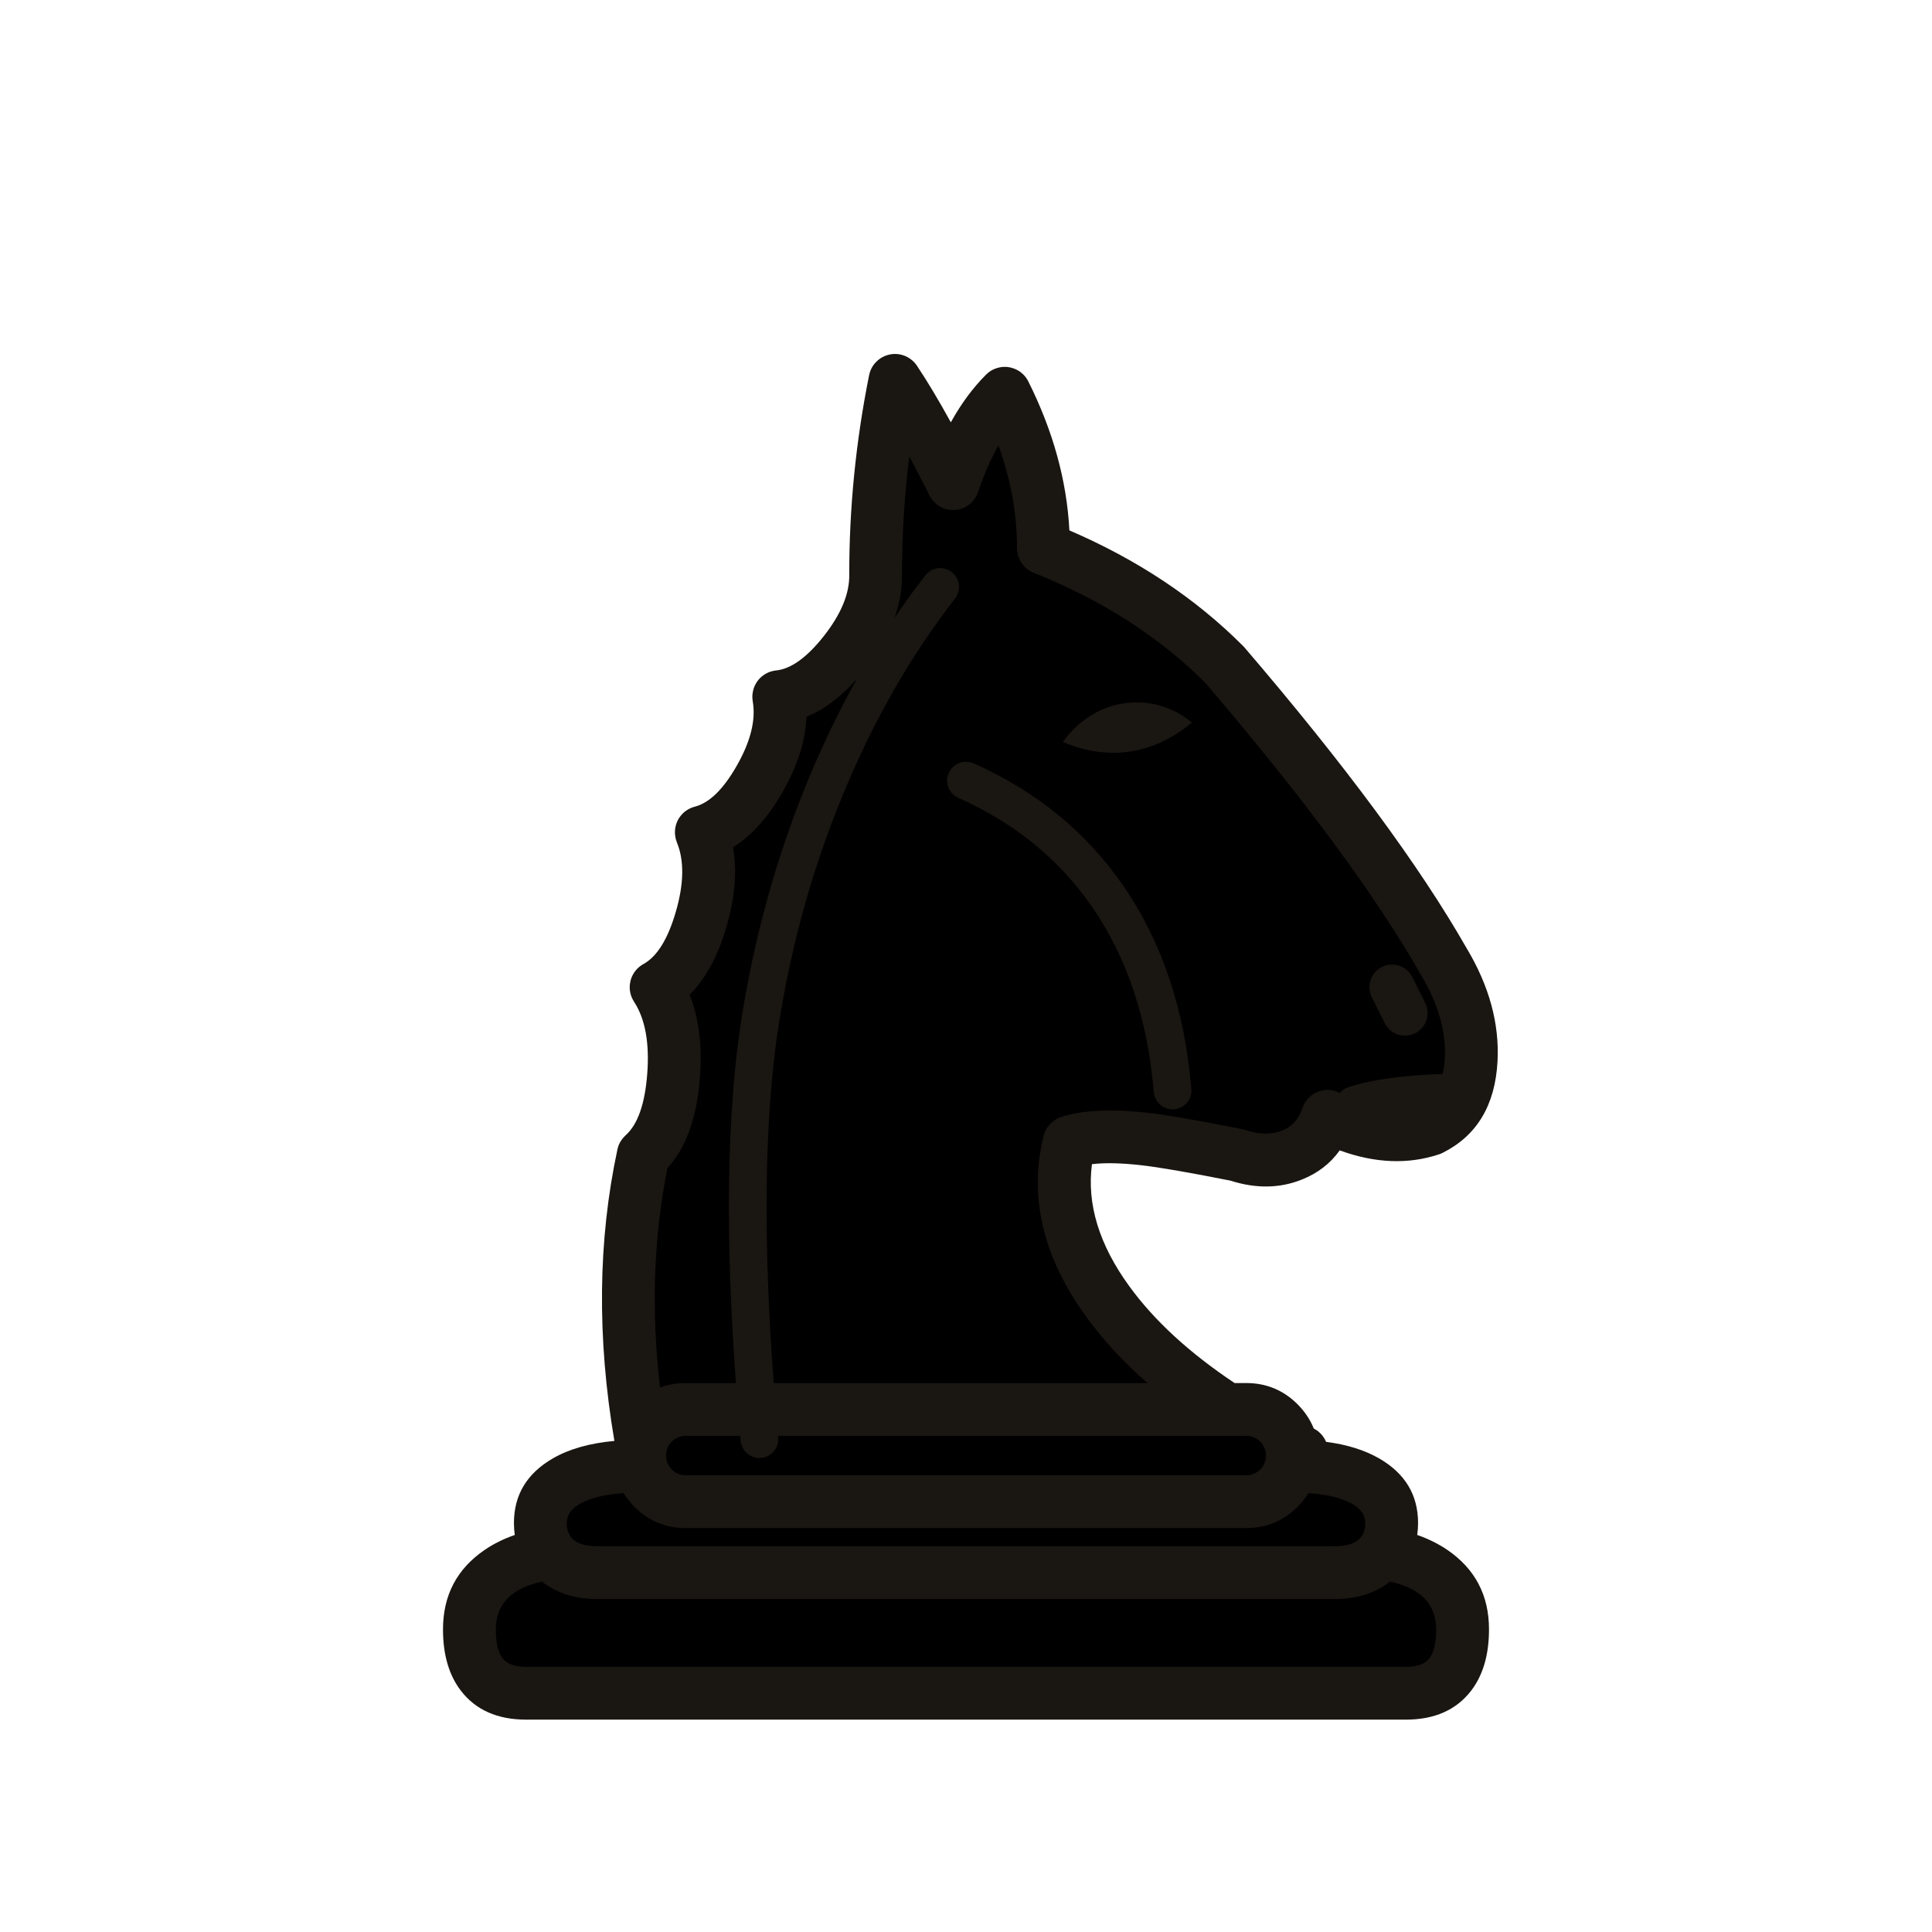
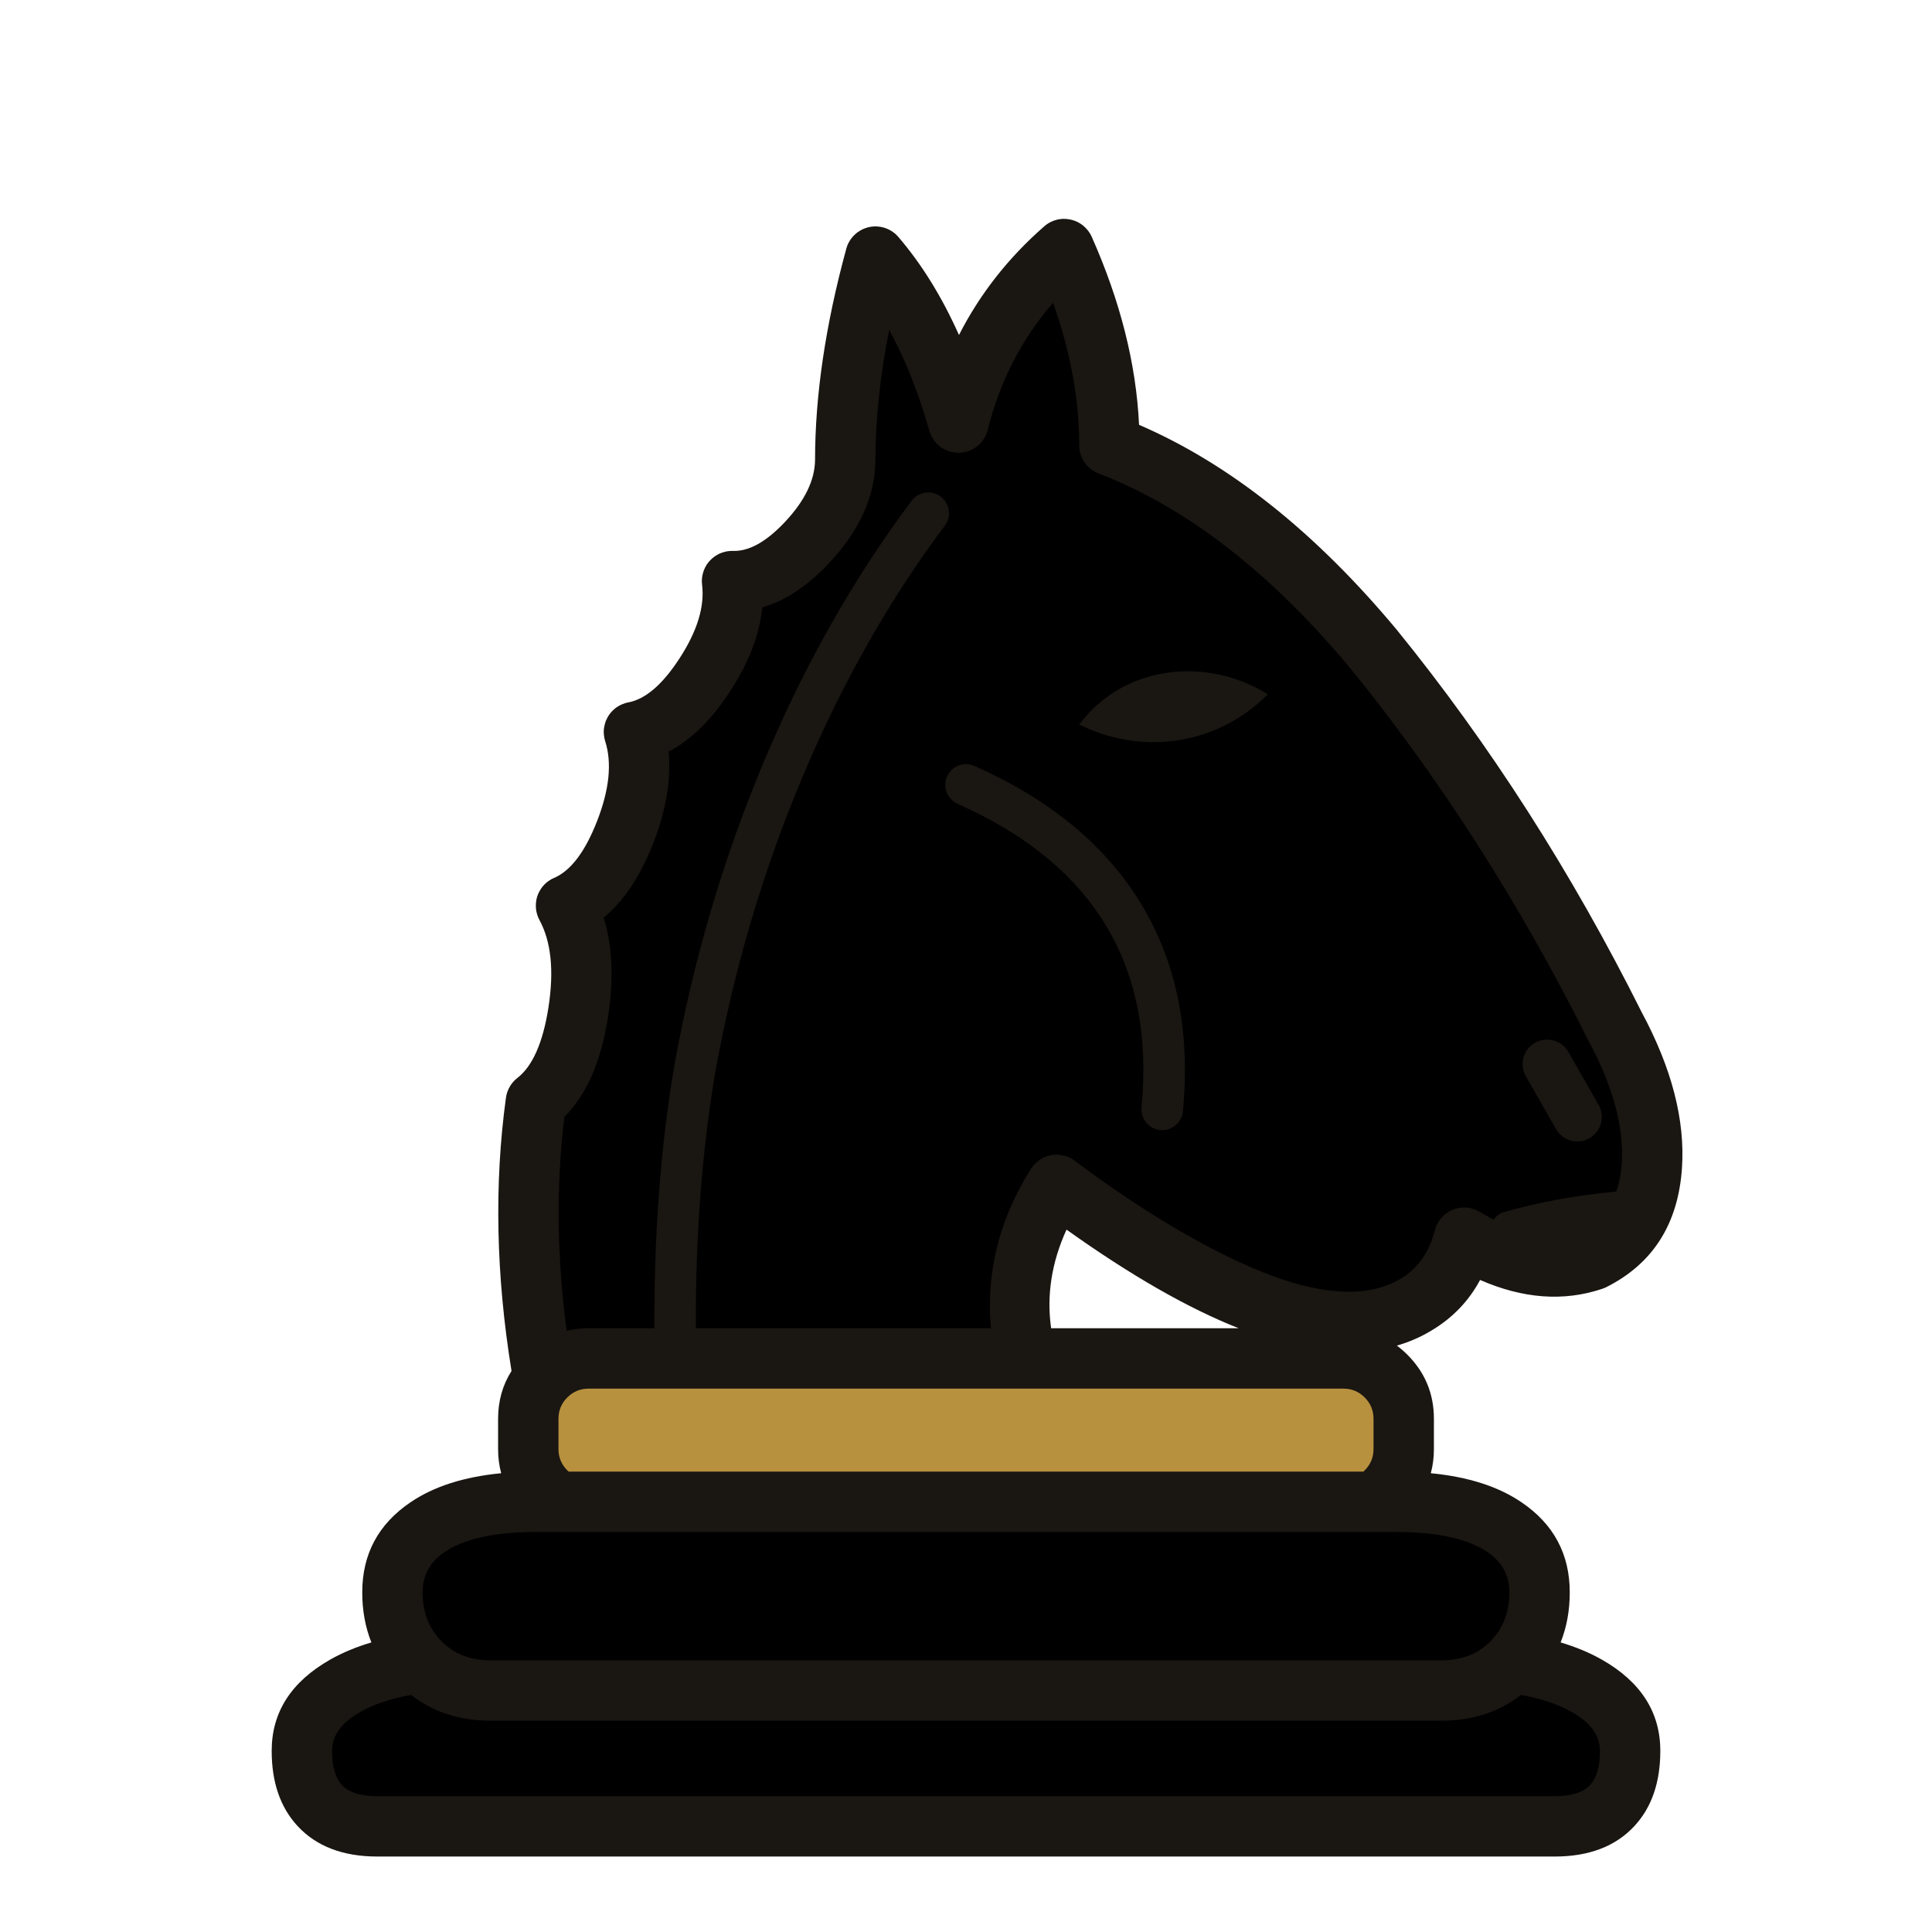
<svg xmlns="http://www.w3.org/2000/svg" viewBox="0 0 256 256">
  <g id="body" fill="currentColor">
-     <path fill-rule="evenodd" d="M85 191.16C82.67 177.89 82.74 164.66 85.23 153.05C89.84 148.93 90.79 136.7 86.94 130.81C92.24 127.91 95.54 116.61 92.93 110.28C98.69 108.81 104.34 98.93 103.19 92.32C109.12 91.72 116.17 82.78 116.02 76.07Q116.02 63.23 118.59 50.4C122.01 55.54 124.58 60.67 126.29 64.09C128 58.96 129.71 55.54 133.13 52.11C136.55 58.96 138.26 65.8 138.26 72.64C146.82 76.07 155.37 81.2 162.22 88.04C172.48 100.02 184.46 115.41 191.3 127.39C196.43 135.94 196.43 146.21 189.59 149.63C184.46 151.34 179.32 149.63 175.9 147.92C174.19 153.05 169.06 154.76 163.93 153.05C155.37 151.34 146.82 149.63 141.69 151.34C138.78 162.96 145.74 175.81 162.57 186.76L165.13 186.76C168.11 186.76 170.59 188.89 171.13 191.71C171.58 191.94 172.03 192.17 172.48 192.4L171.22 192.4C171.23 192.56 171.24 192.71 171.24 192.87C171.24 193.36 171.18 193.83 171.08 194.28L171.24 194.28C179.7 194.28 184.4 197.1 184.4 201.8C184.4 203.36 183.92 204.75 183.02 205.85C189.84 206.85 193.8 210.38 193.8 215.9C193.8 220.6 191.92 224.36 186.28 224.36L69.72 224.36C64.08 224.36 62.2 220.6 62.2 215.9C62.2 210.38 66.16 206.85 72.98 205.85C72.08 204.75 71.6 203.36 71.6 201.8C71.6 197.1 76.3 194.28 84.76 194.28L84.92 194.28C84.82 193.83 84.76 193.36 84.76 192.87C84.76 192.27 84.85 191.7 85 191.16Z" />
+     <path fill-rule="evenodd" d="M181.88 199L185 199C198 199 204 204 204 211C204 214.62 202.66 217.98 200.26 220.37C210.36 221.65 216 226.12 216 232C216 238 213 242 206 242L50 242C43 242 40 238 40 232C40 226.12 45.64 221.65 55.74 220.37C53.34 217.98 52 214.62 52 211C52 204 58 199 71 199L74.12 199C71.66 197.64 70 195.01 70 192L70 188C70 185.98 70.75 184.14 71.98 182.73C69.83 170.49 69.33 158.24 71 146C76.74 141.56 78.94 127.26 75 120C81.46 117.22 86.41 104.57 84 97C90.79 95.72 97.94 84.72 97 77C103.65 77.22 111.9 68.42 112 61C112 54 113 45 116 34C122 41 125 49 127 56C129 48 133 40 141 33C145 42 147 51 147 59C160 64 172 74 182 86C195 102 206 120 214 136C221 149 221 162 211 167C205 169 199 167 194 164C192 172 185 176 176 175C166 174 152 166 140 157C135.42 164.25 134.04 172.24 136.1 180L178 180C182.42 180 186 183.58 186 188L186 192C186 195.01 184.34 197.64 181.88 199Z" />
+     <path fill-rule="evenodd" d="M71.98 182.73C73.44 181.06 75.6 180 78 180L136.1 180C134.04 172.24 135.42 164.25 140 157C152 166 166 174 176 175C185 176 192 172 194 164C199 167 205 169 211 167C221 162 221 149 214 136C206 120 195 102 182 86C172 74 160 64 147 59C147 51 145 42 141 33C133 40 129 48 127 56C125 49 122 41 116 34C113 45 112 54 112 61C111.9 68.42 103.65 77.22 97 77C97.94 84.72 90.79 95.72 84 97C86.41 104.57 81.46 117.22 75 120C78.94 127.26 76.74 141.56 71 146C69.33 158.24 69.83 170.49 71.98 182.73Z" />
+     <path fill-rule="evenodd" d="M55.74 220.37C45.64 221.65 40 226.12 40 232C40 238 43 242 50 242L206 242C213 242 216 238 216 232C216 226.12 210.36 221.65 200.26 220.37C198.02 222.6 194.86 224 191 224L65 224C61.14 224 57.98 222.6 55.74 220.37Z" />
+     <path fill-rule="evenodd" d="M128 199L185 199C198 199 204 204 204 211C204 218 199 224 191 224L128 224L65 224C57 224 52 218 52 211C52 204 58 199 71 199L128 199Z" />
+   </g>
+   <g id="trim" fill="#b8913f">
+     <path fill-rule="evenodd" d="M178 180L78 180C73.58 180 70 183.58 70 188L70 192C70 195.01 71.66 197.64 74.12 199L181.88 199C184.34 197.64 186 195.01 186 192L186 188C186 183.58 182.42 180 178 180Z" />
  </g>
  <g id="detail" fill="#1a1612">
-     <path fill-rule="evenodd" d="M81.41 190.93Q76.48 191.38 73.25 193.25Q68.1 196.23 68.1 201.8Q68.1 202.62 68.21 203.39Q66 204.16 64.22 205.37Q58.7 209.14 58.7 215.9Q58.7 220.94 61.07 224.03Q64.02 227.86 69.72 227.86L186.28 227.86Q191.98 227.86 194.93 224.03Q197.3 220.94 197.3 215.9Q197.3 209.14 191.78 205.37Q190 204.16 187.79 203.39Q187.9 202.62 187.9 201.8Q187.9 196.23 182.75 193.25Q179.89 191.6 175.71 191.05Q175.59 190.77 175.43 190.51Q175.26 190.25 175.05 190.02Q174.84 189.8 174.6 189.61Q174.35 189.43 174.08 189.29Q173.38 187.53 171.93 186.07Q169.11 183.26 165.13 183.26L163.59 183.26Q154.62 177.28 149.65 170.45Q143.64 162.19 144.69 154.26Q147.19 153.95 151.14 154.39Q154.79 154.8 163.04 156.44Q168.1 158.06 172.5 156.3Q175.66 155.04 177.52 152.43Q184.54 155 190.7 152.95Q190.93 152.87 191.15 152.76Q197.97 149.35 198.43 140.62Q198.82 133.13 194.34 125.65Q184.89 109.11 164.87 85.76Q164.79 85.66 164.69 85.57Q155.23 76.1 141.7 70.28Q141.18 60.38 136.26 50.55Q136.01 50.04 135.61 49.64Q135.36 49.4 135.08 49.2Q134.79 49.01 134.47 48.88Q134.15 48.75 133.82 48.68Q133.48 48.61 133.13 48.61Q132.79 48.61 132.45 48.68Q132.11 48.75 131.79 48.88Q131.47 49.01 131.19 49.2Q130.9 49.4 130.66 49.64Q128.03 52.27 125.99 55.96Q123.6 51.61 121.5 48.46Q121.31 48.18 121.07 47.93Q120.82 47.69 120.54 47.5Q120.25 47.3 119.93 47.17Q119.62 47.04 119.28 46.97Q118.94 46.9 118.59 46.9Q118.25 46.9 117.91 46.97Q117.57 47.04 117.25 47.17Q116.94 47.3 116.65 47.49Q116.36 47.68 116.12 47.93Q115.87 48.17 115.68 48.46Q115.49 48.74 115.36 49.06Q115.23 49.38 115.16 49.72Q112.52 62.89 112.53 76.14Q112.6 79.92 109.14 84.31Q105.8 88.53 102.84 88.84Q102.72 88.85 102.59 88.87Q102.43 88.9 102.26 88.95Q102.09 88.99 101.93 89.05Q101.77 89.11 101.62 89.19Q101.47 89.27 101.32 89.36Q101.18 89.45 101.04 89.56Q100.9 89.66 100.78 89.78Q100.66 89.9 100.54 90.03Q100.43 90.16 100.33 90.3Q100.23 90.44 100.15 90.59Q100.06 90.74 99.99 90.9Q99.92 91.06 99.87 91.22Q99.82 91.38 99.78 91.55Q99.74 91.72 99.72 91.89Q99.7 92.06 99.69 92.23Q99.69 92.4 99.7 92.58Q99.72 92.75 99.74 92.92Q100.39 96.63 97.61 101.49Q94.95 106.15 92.06 106.89Q91.82 106.95 91.59 107.05Q91.43 107.11 91.28 107.19Q91.13 107.27 90.99 107.37Q90.84 107.46 90.71 107.57Q90.58 107.68 90.46 107.8Q90.33 107.93 90.23 108.06Q90.12 108.19 90.02 108.33Q89.92 108.48 89.84 108.63Q89.76 108.78 89.7 108.94Q89.63 109.1 89.58 109.26Q89.53 109.43 89.5 109.6Q89.46 109.76 89.45 109.94Q89.43 110.11 89.43 110.28Q89.43 110.45 89.45 110.62Q89.46 110.79 89.5 110.96Q89.53 111.13 89.58 111.29Q89.63 111.46 89.69 111.62Q91.18 115.23 89.54 120.85Q87.96 126.26 85.26 127.74Q85.14 127.81 85.03 127.88Q84.88 127.98 84.75 128.08Q84.61 128.19 84.49 128.31Q84.37 128.43 84.26 128.56Q84.15 128.69 84.05 128.84Q83.95 128.98 83.87 129.13Q83.79 129.28 83.72 129.44Q83.65 129.6 83.6 129.76Q83.55 129.92 83.52 130.09Q83.48 130.26 83.46 130.43Q83.44 130.6 83.44 130.78Q83.44 130.95 83.45 131.12Q83.47 131.29 83.5 131.46Q83.53 131.63 83.58 131.79Q83.63 131.96 83.69 132.12Q83.76 132.28 83.84 132.43Q83.92 132.58 84.01 132.73Q86.24 136.14 85.76 142.32Q85.3 148.29 82.89 150.44Q82.69 150.63 82.52 150.84Q82.34 151.06 82.2 151.3Q82.06 151.53 81.96 151.79Q81.87 152.05 81.81 152.32Q77.93 170.43 81.41 190.93ZM143.99 174.57Q147.29 179.11 152.04 183.26L102.52 183.26Q100.38 154.46 103.1 136.32Q105.61 120.01 111.71 105.25Q117.74 90.64 126.55 79.31Q126.7 79.12 126.81 78.9Q126.92 78.68 126.99 78.44Q127.05 78.2 127.07 77.96Q127.09 77.71 127.06 77.47Q127.03 77.22 126.95 76.99Q126.87 76.75 126.75 76.54Q126.63 76.33 126.47 76.14Q126.31 75.95 126.11 75.8Q126.02 75.73 125.91 75.66Q125.81 75.6 125.7 75.54Q125.59 75.49 125.47 75.44Q125.36 75.4 125.24 75.37Q125.12 75.33 125 75.31Q124.88 75.29 124.76 75.28Q124.64 75.27 124.51 75.28Q124.39 75.28 124.27 75.3Q124.15 75.31 124.03 75.34Q123.91 75.37 123.79 75.4Q123.67 75.44 123.56 75.49Q123.45 75.54 123.34 75.6Q123.24 75.66 123.14 75.73Q123.04 75.81 122.94 75.89Q122.85 75.97 122.76 76.06Q122.68 76.14 122.61 76.24Q120.49 78.96 118.54 81.85Q119.58 78.91 119.52 75.99Q119.52 68.26 120.49 60.5Q121.78 62.89 123.16 65.66Q123.24 65.81 123.33 65.95Q123.42 66.1 123.52 66.24Q123.63 66.37 123.75 66.5Q123.87 66.62 124 66.73Q124.13 66.85 124.27 66.95Q124.41 67.05 124.56 67.13Q124.71 67.22 124.86 67.29Q125.02 67.36 125.18 67.41Q125.35 67.46 125.51 67.5Q125.68 67.54 125.85 67.56Q126.02 67.58 126.19 67.59Q126.37 67.59 126.54 67.58Q126.71 67.57 126.88 67.54Q127.05 67.51 127.21 67.47Q127.38 67.42 127.54 67.36Q127.7 67.3 127.85 67.22Q128.16 67.07 128.44 66.85Q128.71 66.64 128.93 66.38Q129.16 66.12 129.33 65.82Q129.5 65.52 129.61 65.2Q130.78 61.69 132.3 59.02Q134.76 65.85 134.76 72.64Q134.76 72.9 134.8 73.16Q134.84 73.42 134.92 73.67Q135 73.92 135.11 74.15Q135.22 74.39 135.37 74.61Q135.51 74.82 135.69 75.01Q135.87 75.21 136.07 75.37Q136.27 75.53 136.5 75.67Q136.72 75.8 136.96 75.89Q150.49 81.3 159.65 90.42Q179.16 113.2 188.26 129.13Q191.72 134.9 191.44 140.25Q191.38 141.36 191.16 142.3Q183.13 142.57 178.61 144.07Q178.3 144.18 178.02 144.37Q177.75 144.56 177.55 144.83Q177.51 144.81 177.47 144.79Q177.31 144.71 177.15 144.65Q176.99 144.59 176.83 144.54Q176.66 144.5 176.49 144.47Q176.32 144.44 176.15 144.43Q175.98 144.42 175.81 144.42Q175.64 144.43 175.46 144.45Q175.29 144.47 175.13 144.51Q174.96 144.54 174.8 144.6Q174.63 144.65 174.48 144.72Q174.32 144.79 174.17 144.88Q174.02 144.96 173.88 145.06Q173.74 145.16 173.61 145.28Q173.48 145.39 173.36 145.51Q173.24 145.64 173.14 145.77Q173.03 145.91 172.94 146.05Q172.85 146.2 172.77 146.35Q172.66 146.58 172.58 146.81Q171.85 149.02 169.9 149.8Q167.78 150.65 165.03 149.73Q164.83 149.66 164.61 149.62Q155.91 147.88 151.91 147.43Q144.73 146.64 140.58 148.02Q140.37 148.09 140.17 148.19Q139.97 148.28 139.79 148.4Q139.6 148.52 139.44 148.66Q139.27 148.8 139.12 148.96Q138.97 149.12 138.84 149.3Q138.71 149.48 138.61 149.68Q138.5 149.87 138.42 150.07Q138.34 150.28 138.29 150.49Q135.27 162.58 143.99 174.57ZM113.54 89.96Q110 96.29 107.08 103.34Q100.76 118.66 98.16 135.56Q95.37 154.14 97.51 183.26L90.87 183.26Q89.04 183.26 87.46 183.85Q85.68 168.53 88.44 154.79Q92.14 150.73 92.74 142.86Q93.24 136.45 91.38 131.81Q94.55 128.67 96.26 122.81Q97.97 116.97 97.13 112.26Q100.8 110.01 103.69 104.96Q106.68 99.73 106.86 94.98Q110.34 93.57 113.54 89.96ZM98.08 190.26L90.87 190.26Q89.79 190.26 89.02 191.02Q88.26 191.79 88.26 192.87Q88.26 193.95 89.02 194.72Q89.79 195.48 90.87 195.48L165.13 195.48Q166.21 195.48 166.98 194.72Q167.74 193.95 167.74 192.87Q167.74 191.79 166.98 191.02Q166.21 190.26 165.13 190.26L103.1 190.26Q103.11 190.37 103.12 190.46Q103.14 190.71 103.11 190.95Q103.09 191.2 103.01 191.43Q102.94 191.67 102.82 191.88Q102.71 192.1 102.55 192.29Q102.39 192.48 102.2 192.63Q102.01 192.79 101.79 192.9Q101.57 193.02 101.33 193.09Q101.1 193.16 100.85 193.18Q100.73 193.19 100.61 193.19Q100.49 193.19 100.36 193.18Q100.24 193.16 100.12 193.14Q100 193.11 99.88 193.08Q99.77 193.04 99.65 192.99Q99.54 192.94 99.43 192.89Q99.32 192.83 99.22 192.76Q99.12 192.69 99.03 192.61Q98.93 192.53 98.85 192.44Q98.76 192.36 98.68 192.26Q98.61 192.17 98.54 192.06Q98.47 191.96 98.41 191.85Q98.36 191.74 98.31 191.63Q98.26 191.51 98.23 191.4Q98.19 191.28 98.17 191.16Q98.15 191.04 98.14 190.92Q98.11 190.58 98.08 190.26ZM140.83 98.31C145.11 92.32 152.81 91.46 157.94 95.74C152.81 100.02 146.82 100.87 140.83 98.31ZM129.02 101.15Q141.52 106.71 148.88 117.42Q156.56 128.59 157.86 144.29Q157.87 144.41 157.87 144.54Q157.87 144.66 157.86 144.78Q157.84 144.9 157.82 145.02Q157.79 145.14 157.75 145.26Q157.72 145.38 157.67 145.49Q157.62 145.6 157.56 145.71Q157.5 145.82 157.43 145.92Q157.36 146.02 157.28 146.11Q157.2 146.21 157.11 146.29Q157.03 146.38 156.93 146.45Q156.83 146.53 156.73 146.6Q156.63 146.66 156.52 146.72Q156.41 146.78 156.29 146.82Q156.18 146.87 156.06 146.9Q155.94 146.93 155.82 146.96Q155.7 146.98 155.58 146.99Q155.46 147 155.34 147Q155.21 147 155.09 146.98Q154.97 146.97 154.85 146.94Q154.73 146.92 154.61 146.88Q154.49 146.84 154.38 146.79Q154.27 146.74 154.16 146.68Q154.05 146.62 153.95 146.56Q153.85 146.49 153.76 146.41Q153.66 146.33 153.58 146.24Q153.49 146.15 153.42 146.05Q153.34 145.96 153.27 145.86Q153.21 145.75 153.15 145.64Q153.09 145.53 153.05 145.42Q153 145.31 152.97 145.19Q152.94 145.07 152.91 144.95Q152.89 144.83 152.88 144.71Q151.68 130.32 144.76 120.25Q138.2 110.71 126.98 105.72Q126.87 105.67 126.77 105.61Q126.66 105.55 126.56 105.48Q126.46 105.41 126.37 105.33Q126.27 105.25 126.19 105.16Q126.1 105.07 126.03 104.97Q125.95 104.88 125.89 104.77Q125.82 104.67 125.77 104.56Q125.71 104.45 125.67 104.34Q125.62 104.22 125.59 104.1Q125.56 103.98 125.54 103.86Q125.52 103.74 125.51 103.62Q125.5 103.5 125.5 103.37Q125.5 103.25 125.52 103.13Q125.53 103.01 125.56 102.89Q125.59 102.77 125.63 102.65Q125.67 102.54 125.72 102.42Q125.77 102.31 125.83 102.2Q125.89 102.1 125.96 102Q126.03 101.9 126.11 101.8Q126.19 101.71 126.28 101.63Q126.37 101.54 126.46 101.47Q126.56 101.39 126.66 101.32Q126.77 101.26 126.88 101.2Q126.99 101.15 127.1 101.11Q127.22 101.06 127.34 101.03Q127.45 101 127.58 100.97Q127.7 100.95 127.82 100.94Q127.94 100.94 128.06 100.94Q128.19 100.94 128.31 100.96Q128.43 100.97 128.55 101Q128.67 101.03 128.79 101.07Q128.9 101.1 129.02 101.15ZM187.14 129.47L188.85 132.89Q188.92 133.02 188.97 133.16Q189.02 133.3 189.06 133.44Q189.1 133.58 189.12 133.73Q189.15 133.87 189.16 134.02Q189.17 134.17 189.17 134.31Q189.16 134.46 189.14 134.61Q189.13 134.75 189.09 134.9Q189.06 135.04 189.01 135.18Q188.97 135.32 188.91 135.46Q188.85 135.59 188.77 135.72Q188.7 135.85 188.62 135.97Q188.53 136.09 188.43 136.2Q188.34 136.31 188.23 136.41Q188.12 136.51 188.01 136.6Q187.89 136.69 187.77 136.77Q187.64 136.85 187.51 136.92Q187.38 136.98 187.24 137.03Q187.1 137.09 186.96 137.13Q186.82 137.17 186.67 137.19Q186.53 137.21 186.38 137.23Q186.23 137.24 186.09 137.23Q185.94 137.23 185.79 137.21Q185.65 137.19 185.5 137.16Q185.36 137.13 185.22 137.08Q185.08 137.03 184.94 136.97Q184.81 136.91 184.68 136.84Q184.55 136.77 184.43 136.68Q184.31 136.6 184.2 136.5Q184.09 136.4 183.99 136.3Q183.89 136.19 183.8 136.07Q183.71 135.96 183.63 135.83Q183.55 135.71 183.48 135.57L181.77 132.15Q181.71 132.02 181.65 131.88Q181.6 131.75 181.56 131.6Q181.52 131.46 181.5 131.32Q181.47 131.17 181.46 131.02Q181.45 130.88 181.46 130.73Q181.46 130.58 181.48 130.44Q181.5 130.29 181.53 130.15Q181.56 130 181.61 129.86Q181.66 129.72 181.72 129.59Q181.78 129.45 181.85 129.33Q181.92 129.2 182.01 129.08Q182.09 128.96 182.19 128.85Q182.29 128.73 182.39 128.63Q182.5 128.53 182.62 128.44Q182.73 128.35 182.86 128.27Q182.98 128.19 183.11 128.13Q183.25 128.06 183.38 128.01Q183.52 127.96 183.66 127.92Q183.81 127.88 183.95 127.85Q184.1 127.83 184.24 127.82Q184.39 127.81 184.54 127.81Q184.69 127.82 184.83 127.83Q184.98 127.85 185.12 127.89Q185.27 127.92 185.41 127.97Q185.54 128.01 185.68 128.07Q185.81 128.13 185.94 128.2Q186.07 128.28 186.19 128.36Q186.31 128.45 186.42 128.54Q186.53 128.64 186.63 128.75Q186.74 128.86 186.83 128.97Q186.92 129.09 187 129.21Q187.07 129.34 187.14 129.47ZM84.07 199.67Q83.22 198.81 82.62 197.85Q78.84 198.1 76.76 199.31Q75.1 200.27 75.1 201.8Q75.1 204.88 79.12 204.88L176.88 204.88Q180.9 204.88 180.9 201.8Q180.9 200.27 179.24 199.31Q177.16 198.1 173.38 197.85Q172.78 198.81 171.93 199.67Q169.11 202.48 165.13 202.48L90.87 202.48Q86.89 202.48 84.07 199.67ZM79.12 211.88Q74.74 211.88 71.81 209.57Q65.7 210.92 65.7 215.9Q65.7 218.56 66.62 219.76Q67.47 220.86 69.72 220.86L186.28 220.86Q188.53 220.86 189.38 219.76Q190.3 218.56 190.3 215.9Q190.3 210.92 184.19 209.57Q181.26 211.88 176.88 211.88L79.12 211.88Z" />
+     <path fill-rule="evenodd" d="M186.49 179.51Q185.82 178.84 185.09 178.3Q187.53 177.6 189.68 176.3Q193.88 173.79 196.12 169.6Q204.65 173.33 212.26 170.79Q212.53 170.7 212.79 170.58Q222.11 165.92 222.87 154.77Q223.51 145.26 217.55 134.16Q203.56 106.2 185.07 83.44Q168.92 64.06 150.93 56.29Q150.36 44.21 144.66 31.38Q144.41 30.82 144.01 30.37Q143.75 30.07 143.44 29.83Q143.13 29.59 142.77 29.41Q142.42 29.24 142.04 29.14Q141.66 29.04 141.27 29.01Q140.87 28.98 140.48 29.03Q140.09 29.08 139.72 29.21Q139.35 29.34 139 29.53Q138.66 29.73 138.37 29.99Q131.22 36.24 127.07 44.39Q123.7 36.84 119.04 31.4Q118.84 31.17 118.62 30.97Q118.39 30.78 118.14 30.62Q117.89 30.46 117.61 30.34Q117.34 30.22 117.05 30.14Q116.67 30.04 116.28 30.01Q115.89 29.98 115.5 30.03Q115.1 30.08 114.73 30.21Q114.36 30.33 114.02 30.53Q113.67 30.72 113.38 30.98Q113.08 31.24 112.84 31.55Q112.6 31.86 112.42 32.21Q112.24 32.57 112.14 32.95Q108 48.13 108 60.95Q107.95 64.96 104.04 69.13Q100.31 73.11 97.13 73Q96.82 72.99 96.52 73.03Q96.32 73.05 96.13 73.1Q95.94 73.14 95.75 73.2Q95.56 73.26 95.38 73.34Q95.2 73.42 95.03 73.52Q94.86 73.61 94.7 73.73Q94.54 73.84 94.39 73.97Q94.24 74.1 94.11 74.24Q93.97 74.38 93.85 74.53Q93.73 74.69 93.62 74.85Q93.52 75.02 93.43 75.2Q93.34 75.37 93.27 75.55Q93.2 75.74 93.15 75.93Q93.09 76.12 93.06 76.31Q93.03 76.5 93.01 76.7Q93 76.9 93 77.09Q93.01 77.29 93.03 77.48Q93.56 81.83 90.04 87.24Q86.67 92.43 83.26 93.07Q83.02 93.11 82.79 93.19Q82.6 93.25 82.42 93.33Q82.24 93.4 82.07 93.5Q81.89 93.59 81.73 93.7Q81.57 93.82 81.42 93.94Q81.27 94.07 81.13 94.21Q81 94.35 80.87 94.5Q80.75 94.66 80.64 94.82Q80.54 94.99 80.45 95.16Q80.36 95.34 80.28 95.52Q80.21 95.7 80.16 95.89Q80.1 96.08 80.07 96.27Q80.03 96.47 80.01 96.66Q80 96.86 80 97.05Q80 97.25 80.03 97.45Q80.05 97.64 80.09 97.83Q80.13 98.03 80.19 98.21Q81.57 102.54 79.1 108.84Q76.73 114.9 73.42 116.33Q73.25 116.4 73.09 116.48Q72.92 116.58 72.76 116.69Q72.59 116.8 72.44 116.92Q72.29 117.05 72.15 117.19Q72.02 117.33 71.89 117.48Q71.77 117.63 71.66 117.8Q71.55 117.96 71.46 118.14Q71.37 118.31 71.29 118.49Q71.22 118.67 71.16 118.86Q71.11 119.05 71.07 119.24Q71.03 119.44 71.02 119.63Q71 119.83 71 120.03Q71 120.22 71.02 120.42Q71.04 120.61 71.08 120.81Q71.12 121 71.18 121.19Q71.24 121.37 71.31 121.55Q71.39 121.74 71.48 121.91Q73.8 126.17 72.68 133.45Q71.59 140.48 68.55 142.84Q68.24 143.07 67.99 143.37Q67.73 143.66 67.54 144Q67.34 144.34 67.22 144.7Q67.09 145.07 67.04 145.46Q64.69 162.64 67.78 181.66Q66 184.46 66 188L66 192Q66 193.69 66.41 195.21Q59 195.92 54.38 199.07Q48 203.4 48 211Q48 214.6 49.21 217.63Q46.21 218.52 43.78 219.89Q36 224.3 36 232Q36 238.26 39.44 241.97Q43.18 246 50 246L206 246Q212.82 246 216.56 241.97Q220 238.26 220 232Q220 224.3 212.22 219.89Q209.79 218.52 206.79 217.63Q208 214.6 208 211Q208 203.4 201.62 199.07Q197 195.92 189.59 195.21Q190 193.69 190 192L190 188Q190 183.03 186.49 179.51ZM78 176Q76.47 176 75.08 176.33Q73.14 161.51 74.78 148Q79.21 143.58 80.58 134.67Q81.73 127.19 79.99 121.59Q83.98 118.32 86.55 111.75Q89.13 105.15 88.59 99.59Q93.05 97.29 96.75 91.59Q100.47 85.88 101.01 80.48Q105.58 79.18 109.87 74.6Q115.9 68.17 116 61.05Q116 52.92 117.82 43.71Q120.98 49.48 123.15 57.1Q123.26 57.48 123.44 57.83Q123.62 58.18 123.87 58.49Q124.11 58.8 124.41 59.05Q124.71 59.31 125.06 59.5Q125.4 59.69 125.78 59.81Q126.15 59.93 126.54 59.97Q126.93 60.02 127.33 59.99Q127.72 59.95 128.1 59.85Q128.35 59.77 128.59 59.67Q128.83 59.57 129.06 59.43Q129.28 59.3 129.49 59.13Q129.69 58.97 129.88 58.78Q130.06 58.59 130.21 58.38Q130.37 58.17 130.5 57.94Q130.62 57.71 130.72 57.47Q130.82 57.22 130.88 56.97Q133.29 47.32 139.54 40.12Q143 49.89 143 59Q143 59.15 143.01 59.3Q143.02 59.45 143.05 59.6Q143.07 59.75 143.1 59.9Q143.14 60.04 143.18 60.19Q143.22 60.33 143.28 60.47Q143.33 60.61 143.4 60.74Q143.47 60.88 143.54 61.01Q143.62 61.14 143.7 61.26Q143.79 61.39 143.88 61.51Q143.98 61.62 144.08 61.73Q144.18 61.84 144.29 61.94Q144.4 62.05 144.52 62.14Q144.64 62.23 144.77 62.32Q144.89 62.4 145.02 62.48Q145.15 62.55 145.29 62.61Q145.42 62.68 145.56 62.73Q162.99 69.44 178.93 88.56Q196.82 110.58 210.42 137.79Q210.45 137.84 210.48 137.9Q215.38 147 214.88 154.23Q214.75 156.24 214.16 157.89Q206.32 158.6 199.31 160.6Q199.1 160.66 198.9 160.75Q198.71 160.85 198.53 160.98Q198.35 161.11 198.2 161.27Q198.05 161.42 197.92 161.61Q197 161.14 196.06 160.57Q195.89 160.47 195.71 160.38Q195.53 160.3 195.35 160.23Q195.16 160.17 194.97 160.12Q194.78 160.07 194.59 160.04Q194.39 160.01 194.2 160Q194 160 193.81 160Q193.61 160.01 193.41 160.04Q193.22 160.07 193.03 160.12Q192.84 160.17 192.65 160.23Q192.47 160.3 192.29 160.38Q192.11 160.47 191.95 160.57Q191.78 160.67 191.62 160.79Q191.46 160.9 191.32 161.03Q191.17 161.17 191.04 161.31Q190.91 161.46 190.79 161.62Q190.67 161.77 190.57 161.94Q190.26 162.45 190.12 163.03Q189.04 167.36 185.57 169.45Q181.92 171.63 176.44 171.02Q170.09 170.39 160.6 165.45Q151.92 160.94 142.4 153.8Q142.08 153.56 141.73 153.39Q141.37 153.22 140.99 153.13Q140.61 153.03 140.22 153.01Q139.82 152.98 139.43 153.04Q139.04 153.1 138.67 153.23Q138.3 153.36 137.96 153.56Q137.62 153.76 137.33 154.02Q137.04 154.28 136.8 154.6Q136.7 154.73 136.62 154.86Q131.51 162.95 131.19 171.78Q131.11 173.91 131.31 176L92.2 176Q92.13 157.94 94.71 142.48Q98.39 121.87 106.29 103.06Q114.11 84.44 125.2 69.65Q125.28 69.54 125.35 69.43Q125.42 69.31 125.48 69.19Q125.54 69.07 125.58 68.94Q125.63 68.81 125.66 68.68Q125.7 68.55 125.72 68.42Q125.74 68.28 125.75 68.15Q125.75 68.01 125.75 67.88Q125.74 67.74 125.72 67.61Q125.7 67.48 125.67 67.35Q125.64 67.21 125.59 67.09Q125.55 66.96 125.49 66.84Q125.44 66.72 125.37 66.6Q125.3 66.48 125.22 66.37Q125.14 66.26 125.05 66.16Q124.96 66.06 124.86 65.97Q124.76 65.88 124.65 65.8Q124.54 65.72 124.43 65.65Q124.31 65.58 124.19 65.52Q124.07 65.46 123.94 65.42Q123.81 65.37 123.68 65.34Q123.55 65.3 123.42 65.28Q123.28 65.26 123.15 65.25Q123.01 65.25 122.88 65.25Q122.74 65.26 122.61 65.28Q122.48 65.3 122.35 65.33Q122.21 65.36 122.09 65.41Q121.96 65.45 121.84 65.51Q121.72 65.56 121.6 65.63Q121.48 65.7 121.37 65.78Q121.26 65.86 121.16 65.95Q121.06 66.04 120.97 66.14Q120.88 66.24 120.8 66.35Q109.3 81.68 101.21 100.94Q93.08 120.3 89.29 141.52Q86.63 157.46 86.71 176L78 176ZM168 92C160 87 149 88 143 96C151 100 161 99 168 92ZM150.83 119.16Q143.78 108 129.12 101.49Q128.99 101.43 128.87 101.39Q128.74 101.35 128.61 101.32Q128.47 101.29 128.34 101.27Q128.21 101.25 128.07 101.25Q127.94 101.25 127.8 101.26Q127.67 101.27 127.53 101.29Q127.4 101.31 127.27 101.35Q127.14 101.38 127.01 101.43Q126.89 101.48 126.77 101.54Q126.65 101.6 126.53 101.68Q126.42 101.75 126.31 101.83Q126.2 101.91 126.11 102.01Q126.01 102.1 125.92 102.2Q125.83 102.3 125.75 102.41Q125.68 102.52 125.61 102.64Q125.54 102.76 125.49 102.88Q125.43 103.01 125.39 103.13Q125.35 103.26 125.32 103.39Q125.29 103.53 125.27 103.66Q125.25 103.79 125.25 103.93Q125.25 104.06 125.26 104.2Q125.27 104.33 125.29 104.47Q125.31 104.6 125.35 104.73Q125.38 104.86 125.43 104.99Q125.48 105.11 125.54 105.23Q125.6 105.35 125.68 105.47Q125.75 105.58 125.83 105.69Q125.91 105.8 126.01 105.89Q126.1 105.99 126.2 106.08Q126.3 106.17 126.41 106.25Q126.52 106.32 126.64 106.39Q126.76 106.46 126.88 106.51Q153.95 118.54 151.26 146.74Q151.25 146.87 151.25 147.01Q151.25 147.14 151.26 147.28Q151.28 147.41 151.3 147.55Q151.33 147.68 151.37 147.81Q151.41 147.94 151.46 148.06Q151.51 148.19 151.58 148.3Q151.64 148.42 151.72 148.54Q151.79 148.65 151.88 148.75Q151.97 148.86 152.06 148.95Q152.16 149.05 152.26 149.13Q152.37 149.22 152.48 149.29Q152.59 149.37 152.71 149.43Q152.83 149.49 152.96 149.54Q153.08 149.6 153.21 149.63Q153.34 149.67 153.47 149.7Q153.6 149.72 153.74 149.74Q153.87 149.75 154.01 149.75Q154.14 149.75 154.28 149.74Q154.41 149.72 154.55 149.7Q154.68 149.67 154.81 149.63Q154.94 149.59 155.06 149.54Q155.19 149.49 155.3 149.42Q155.42 149.36 155.54 149.28Q155.65 149.21 155.75 149.12Q155.86 149.03 155.95 148.94Q156.05 148.84 156.13 148.74Q156.22 148.63 156.29 148.52Q156.37 148.41 156.43 148.29Q156.49 148.17 156.54 148.04Q156.6 147.92 156.63 147.79Q156.67 147.66 156.7 147.53Q156.72 147.4 156.74 147.26Q158.29 130.97 150.83 119.16ZM211.82 146.39L207.82 139.39Q207.74 139.25 207.65 139.12Q207.56 138.99 207.45 138.87Q207.35 138.75 207.23 138.64Q207.12 138.53 206.99 138.43Q206.86 138.33 206.73 138.25Q206.59 138.16 206.45 138.09Q206.31 138.02 206.16 137.96Q206.01 137.91 205.86 137.86Q205.7 137.82 205.54 137.8Q205.39 137.77 205.23 137.76Q205.07 137.75 204.91 137.75Q204.75 137.76 204.59 137.78Q204.43 137.8 204.28 137.83Q204.12 137.87 203.97 137.92Q203.82 137.97 203.67 138.03Q203.53 138.1 203.39 138.18Q203.25 138.26 203.12 138.35Q202.99 138.44 202.87 138.55Q202.75 138.65 202.64 138.77Q202.53 138.88 202.43 139.01Q202.33 139.14 202.25 139.27Q202.16 139.41 202.09 139.55Q202.02 139.69 201.96 139.84Q201.91 139.99 201.86 140.14Q201.82 140.3 201.8 140.46Q201.77 140.61 201.76 140.77Q201.75 140.93 201.75 141.09Q201.76 141.25 201.78 141.41Q201.8 141.57 201.83 141.72Q201.87 141.88 201.92 142.03Q201.97 142.18 202.03 142.33Q202.1 142.47 202.18 142.61L206.18 149.61Q206.26 149.75 206.35 149.88Q206.44 150.01 206.55 150.13Q206.65 150.25 206.77 150.36Q206.88 150.47 207.01 150.57Q207.14 150.67 207.27 150.75Q207.41 150.84 207.55 150.91Q207.69 150.98 207.84 151.04Q207.99 151.09 208.14 151.14Q208.3 151.18 208.46 151.2Q208.61 151.23 208.77 151.24Q208.93 151.25 209.09 151.25Q209.25 151.24 209.41 151.22Q209.57 151.2 209.72 151.17Q209.88 151.13 210.03 151.08Q210.18 151.03 210.33 150.97Q210.47 150.9 210.61 150.82Q210.75 150.74 210.88 150.65Q211.01 150.56 211.13 150.45Q211.25 150.35 211.36 150.23Q211.47 150.12 211.57 149.99Q211.67 149.86 211.75 149.73Q211.84 149.59 211.91 149.45Q211.98 149.31 212.04 149.16Q212.09 149.01 212.14 148.86Q212.18 148.7 212.2 148.54Q212.23 148.39 212.24 148.23Q212.25 148.07 212.25 147.91Q212.24 147.75 212.22 147.59Q212.2 147.43 212.17 147.28Q212.13 147.12 212.08 146.97Q212.03 146.82 211.97 146.67Q211.9 146.53 211.82 146.39ZM164.13 176L139.28 176Q138.35 169.44 141.32 162.93Q154.04 172.01 164.13 176ZM75.35 195L180.65 195Q180.74 194.92 180.83 194.83Q182 193.66 182 192L182 188Q182 186.34 180.83 185.17Q179.66 184 178 184L78 184Q76.34 184 75.17 185.17Q74 186.34 74 188L74 192Q74 193.66 75.17 194.83Q75.26 194.92 75.35 195ZM71 203L185 203Q193.18 203 197.13 205.68Q200 207.64 200 211Q200 214.84 197.6 217.37Q195.11 220 191 220L65 220Q60.89 220 58.4 217.37Q56 214.84 56 211Q56 207.64 58.87 205.68Q62.82 203 71 203ZM47.72 226.86Q50.47 225.3 54.47 224.59Q58.84 228 65 228L191 228Q197.16 228 201.53 224.59Q205.53 225.3 208.28 226.86Q212 228.96 212 232Q212 235.12 210.69 236.53Q209.33 238 206 238L50 238Q46.67 238 45.31 236.53Q44 235.12 44 232Q44 228.96 47.72 226.86Z" />
  </g>
</svg>
